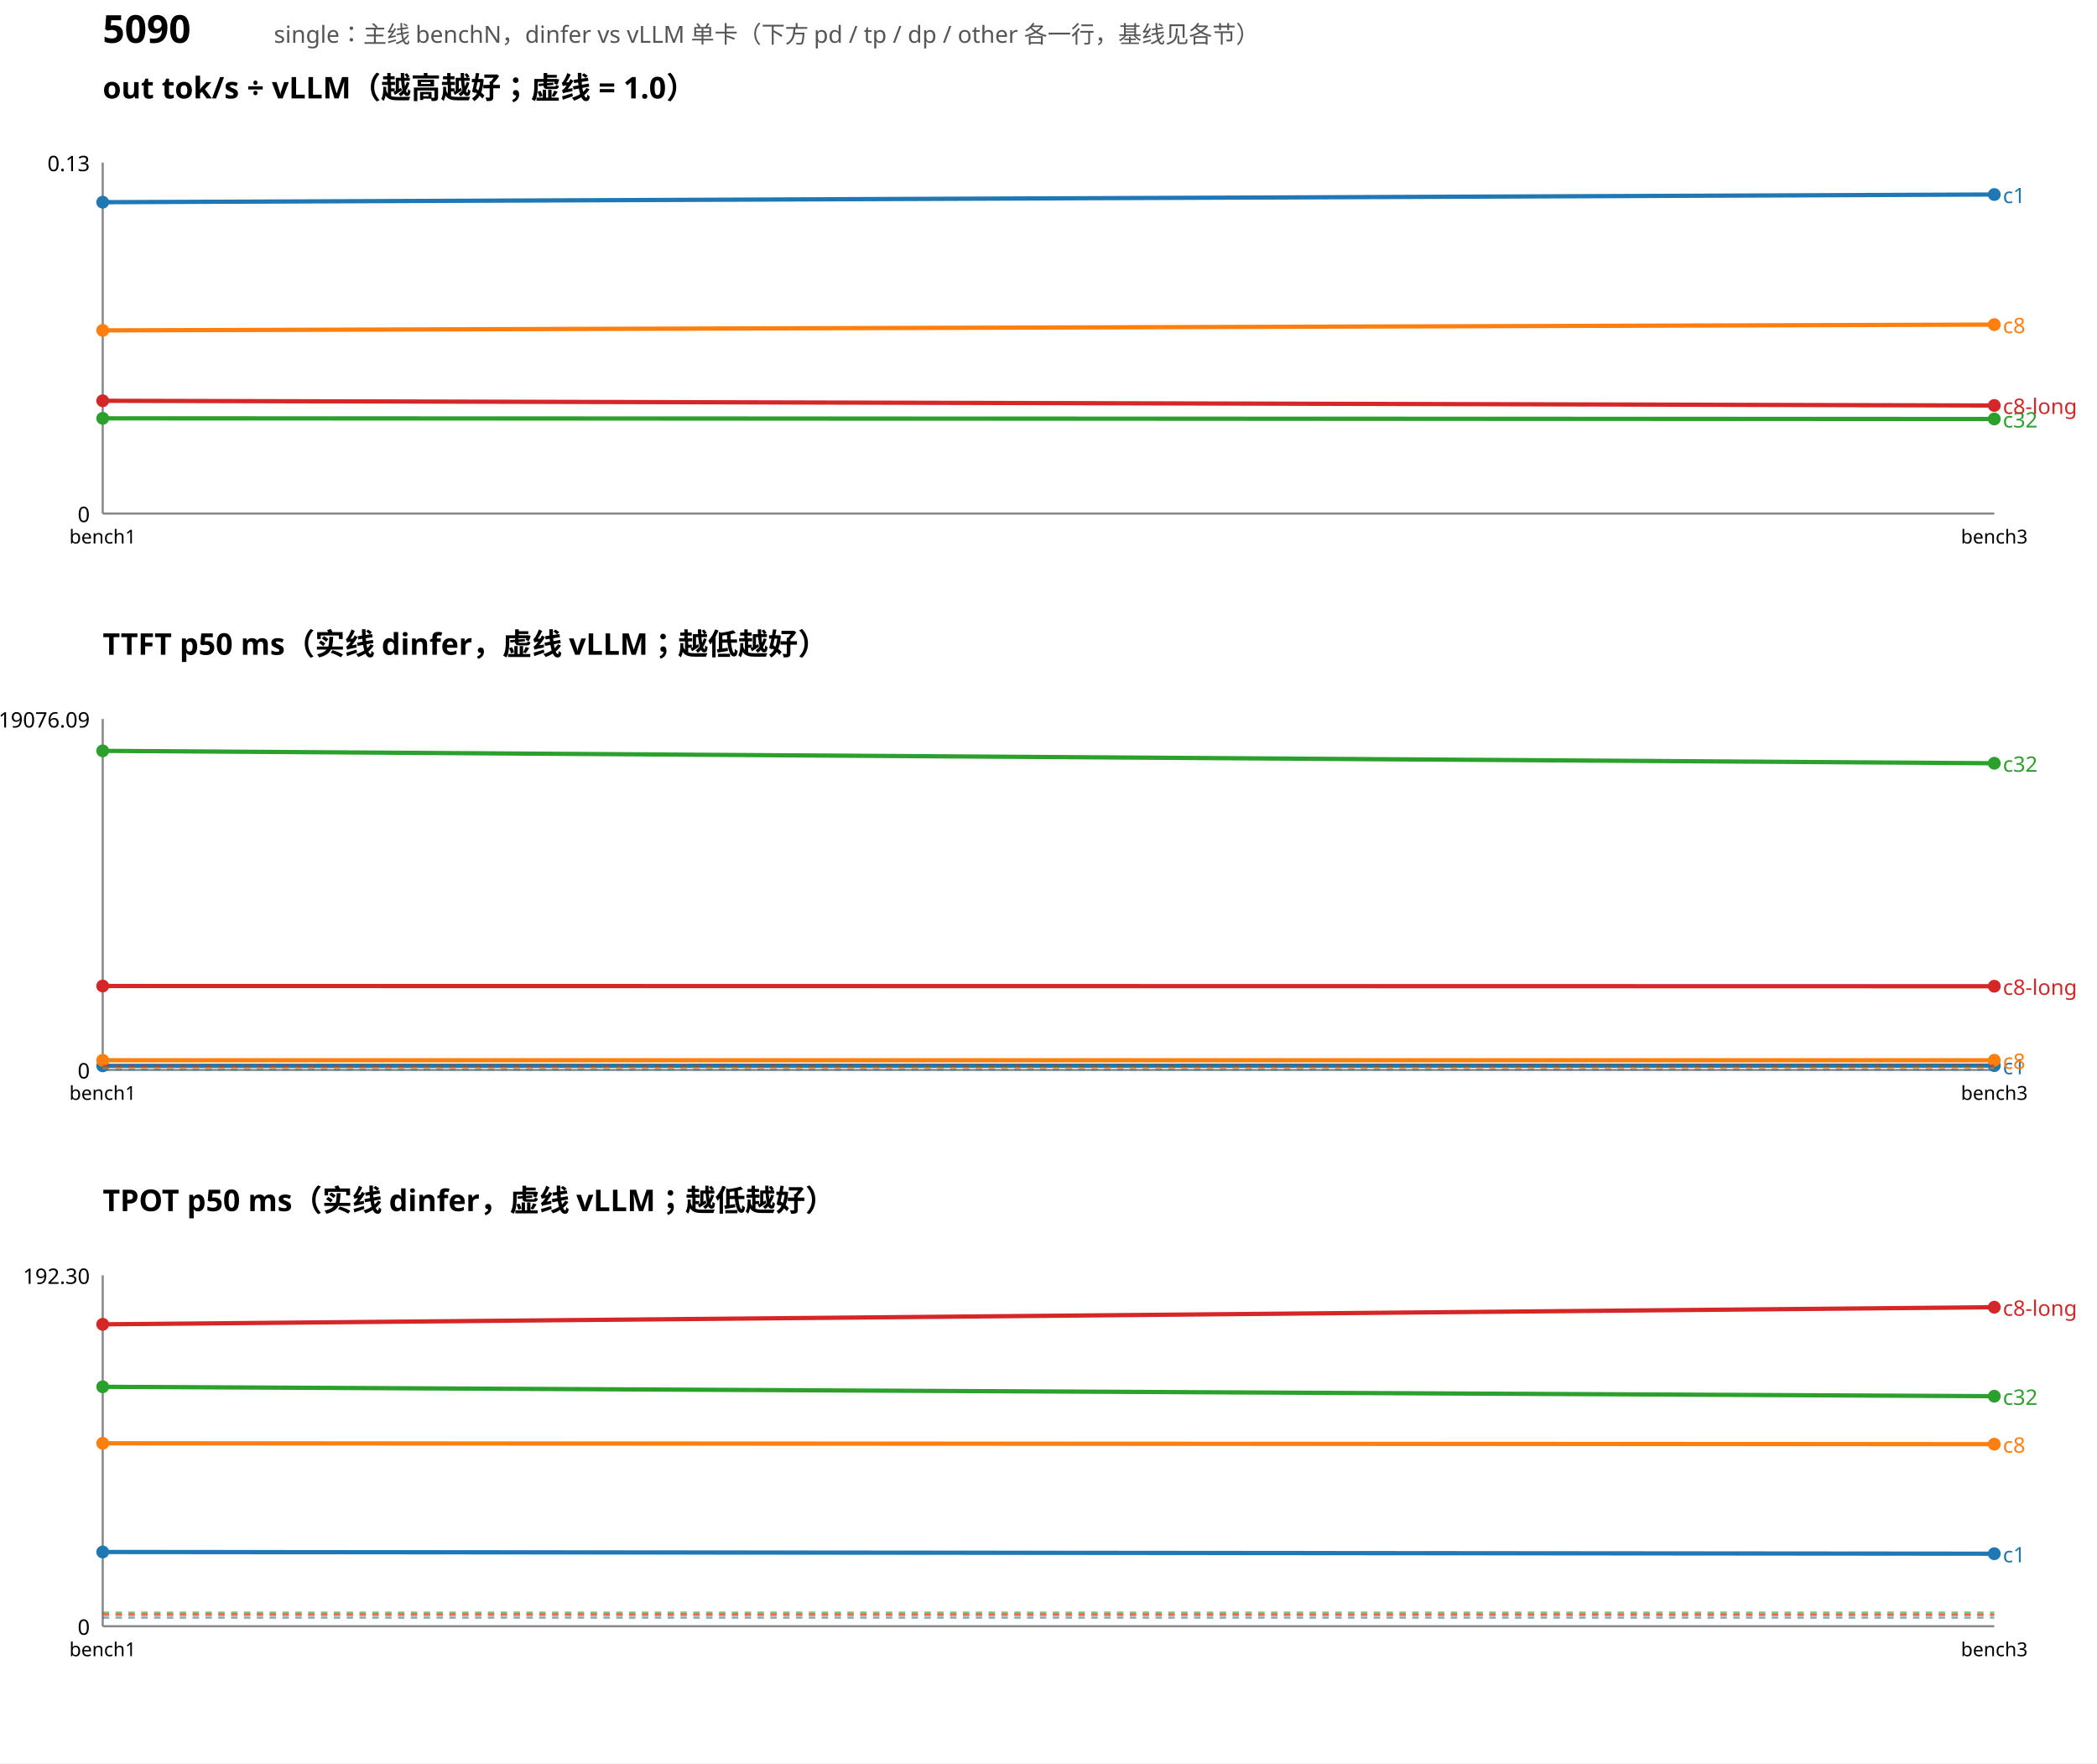
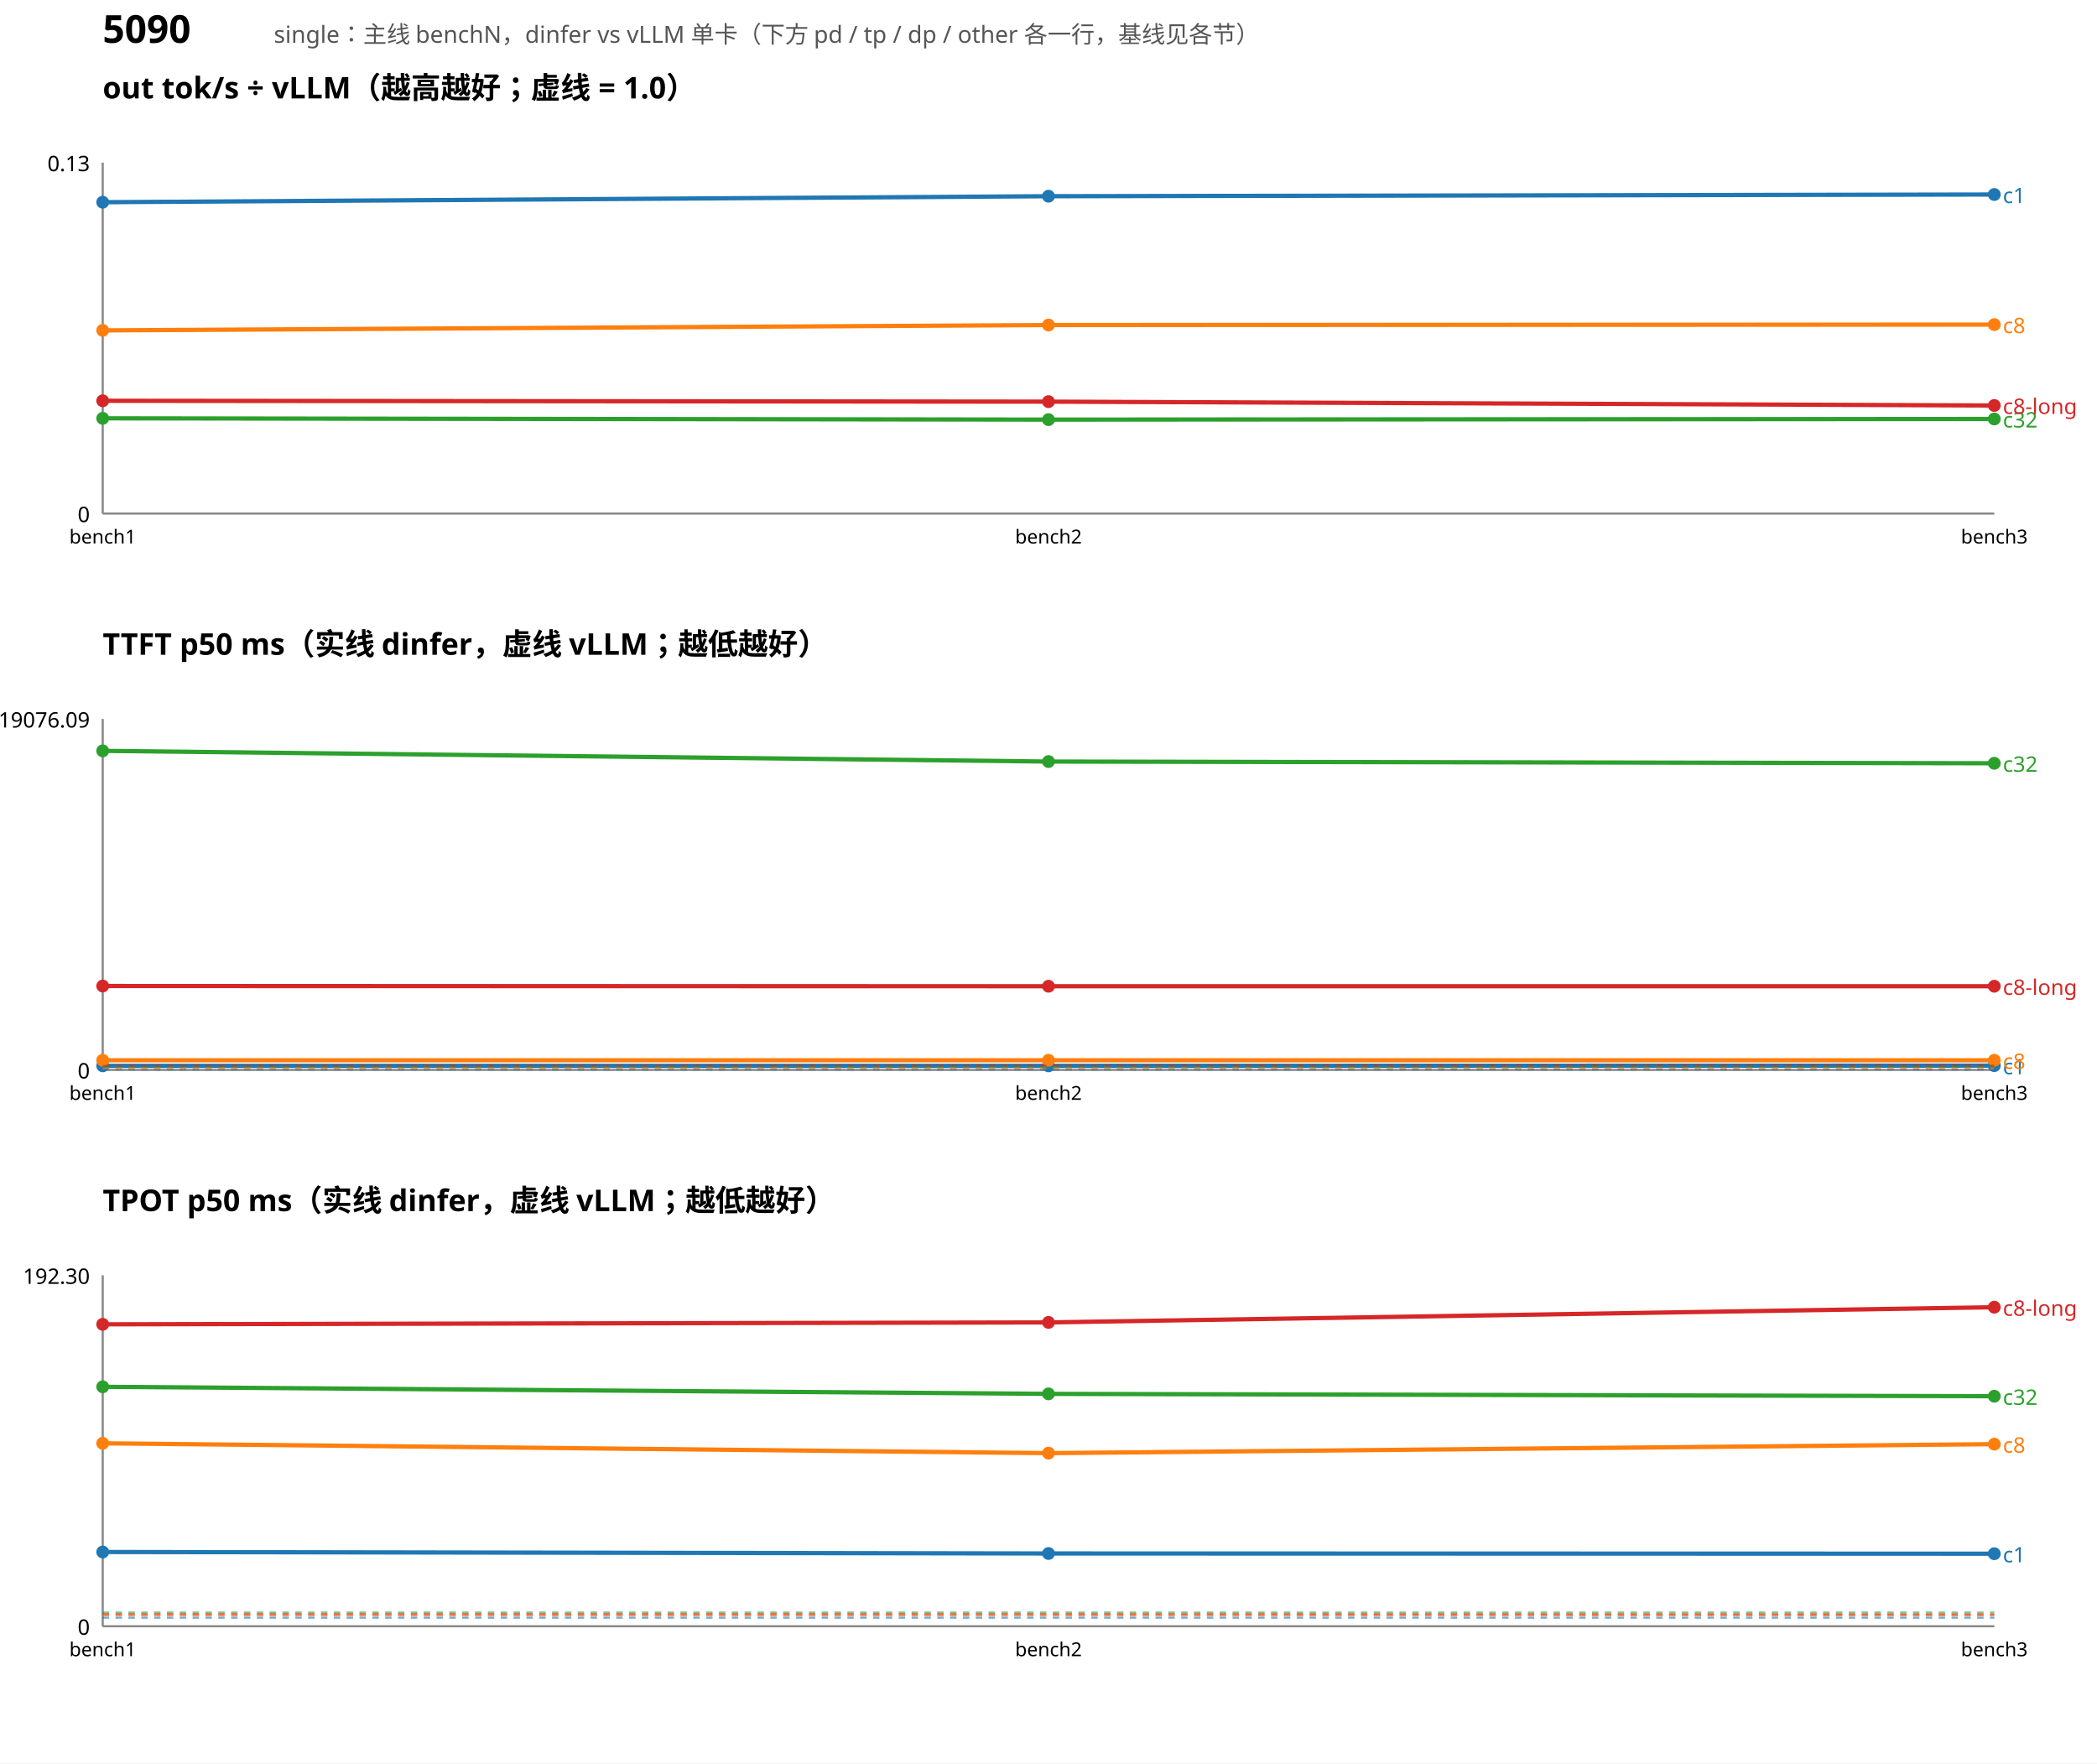
<svg xmlns="http://www.w3.org/2000/svg" width="980" height="824" font-family="sans-serif">
  <rect width="980" height="824" fill="white" />
  <text x="48" y="20" font-size="18" font-weight="bold">5090</text>
  <text x="128" y="20" font-size="11" fill="#555">single：主线 benchN，dinfer vs vLLM 单卡（下方 pd / tp / dp / other 各一行，基线见各节）</text>
  <text x="48" y="46" font-size="14" font-weight="bold">out tok/s ÷ vLLM（越高越好；虚线 = 1.0）</text>
  <line x1="48" y1="240.0" x2="932" y2="240.0" stroke="#888" />
  <line x1="48" y1="76" x2="48" y2="240.0" stroke="#888" />
  <text x="42" y="80" font-size="10" text-anchor="end">0.13</text>
  <text x="42" y="244.0" font-size="10" text-anchor="end">0</text>
  <line x1="48" y1="-1042.718" x2="932" y2="-1042.718" stroke="#444" stroke-dasharray="4 3" />
  <text x="936" y="-1038.718" font-size="10">vLLM = 1.0</text>
-   <polyline points="48.0,94.5 932.0,90.9" fill="none" stroke="#1f77b4" stroke-width="2" />
+   <polyline points="48.0,94.5 490.0,91.7 932.0,90.9" fill="none" stroke="#1f77b4" stroke-width="2" />
  <circle cx="48.0" cy="94.5" r="3" fill="#1f77b4" />
+   <circle cx="490.0" cy="91.7" r="3" fill="#1f77b4" />
  <circle cx="932.0" cy="90.9" r="3" fill="#1f77b4" />
  <text x="936" y="94.909" font-size="10" fill="#1f77b4">c1</text>
-   <polyline points="48.0,154.4 932.0,151.7" fill="none" stroke="#ff7f0e" stroke-width="2" />
+   <polyline points="48.0,154.4 490.0,151.9 932.0,151.7" fill="none" stroke="#ff7f0e" stroke-width="2" />
  <circle cx="48.0" cy="154.4" r="3" fill="#ff7f0e" />
+   <circle cx="490.0" cy="151.9" r="3" fill="#ff7f0e" />
  <circle cx="932.0" cy="151.7" r="3" fill="#ff7f0e" />
  <text x="936" y="155.701" font-size="10" fill="#ff7f0e">c8</text>
-   <polyline points="48.0,195.5 932.0,195.8" fill="none" stroke="#2ca02c" stroke-width="2" />
+   <polyline points="48.0,195.5 490.0,196.1 932.0,195.8" fill="none" stroke="#2ca02c" stroke-width="2" />
  <circle cx="48.0" cy="195.5" r="3" fill="#2ca02c" />
+   <circle cx="490.0" cy="196.1" r="3" fill="#2ca02c" />
  <circle cx="932.0" cy="195.8" r="3" fill="#2ca02c" />
  <text x="936" y="199.79" font-size="10" fill="#2ca02c">c32</text>
-   <polyline points="48.0,187.3 932.0,189.5" fill="none" stroke="#d62728" stroke-width="2" />
+   <polyline points="48.0,187.3 490.0,187.7 932.0,189.5" fill="none" stroke="#d62728" stroke-width="2" />
  <circle cx="48.0" cy="187.3" r="3" fill="#d62728" />
+   <circle cx="490.0" cy="187.7" r="3" fill="#d62728" />
  <circle cx="932.0" cy="189.5" r="3" fill="#d62728" />
  <text x="936" y="193.454" font-size="10" fill="#d62728">c8-long</text>
  <text x="48.0" y="254.0" font-size="9" text-anchor="middle">bench1</text>
+   <text x="490.0" y="254.0" font-size="9" text-anchor="middle">bench2</text>
  <text x="932.0" y="254.0" font-size="9" text-anchor="middle">bench3</text>
  <text x="48" y="306" font-size="14" font-weight="bold">TTFT p50 ms（实线 dinfer，虚线 vLLM；越低越好）</text>
  <line x1="48" y1="500.0" x2="932" y2="500.0" stroke="#888" />
  <line x1="48" y1="336" x2="48" y2="500.0" stroke="#888" />
  <text x="42" y="340" font-size="10" text-anchor="end">19076.09</text>
  <text x="42" y="504.0" font-size="10" text-anchor="end">0</text>
-   <polyline points="48.0,498.1 932.0,498.0" fill="none" stroke="#1f77b4" stroke-width="2" />
+   <polyline points="48.0,498.1 490.0,498.1 932.0,498.0" fill="none" stroke="#1f77b4" stroke-width="2" />
  <circle cx="48.0" cy="498.1" r="3" fill="#1f77b4" />
+   <circle cx="490.0" cy="498.1" r="3" fill="#1f77b4" />
  <circle cx="932.0" cy="498.0" r="3" fill="#1f77b4" />
-   <polyline points="48.0,499.8 932.0,499.8" fill="none" stroke="#1f77b4" stroke-width="1" stroke-dasharray="3 3" opacity="0.6" />
+   <polyline points="48.0,499.8 490.0,499.8 932.0,499.8" fill="none" stroke="#1f77b4" stroke-width="1" stroke-dasharray="3 3" opacity="0.6" />
  <text x="936" y="502.049" font-size="10" fill="#1f77b4">c1</text>
-   <polyline points="48.0,495.5 932.0,495.5" fill="none" stroke="#ff7f0e" stroke-width="2" />
+   <polyline points="48.0,495.5 490.0,495.5 932.0,495.5" fill="none" stroke="#ff7f0e" stroke-width="2" />
  <circle cx="48.0" cy="495.5" r="3" fill="#ff7f0e" />
+   <circle cx="490.0" cy="495.5" r="3" fill="#ff7f0e" />
  <circle cx="932.0" cy="495.5" r="3" fill="#ff7f0e" />
-   <polyline points="48.0,499.2 932.0,499.2" fill="none" stroke="#ff7f0e" stroke-width="1" stroke-dasharray="3 3" opacity="0.6" />
+   <polyline points="48.0,499.2 490.0,499.2 932.0,499.2" fill="none" stroke="#ff7f0e" stroke-width="1" stroke-dasharray="3 3" opacity="0.6" />
  <text x="936" y="499.547" font-size="10" fill="#ff7f0e">c8</text>
-   <polyline points="48.0,350.9 932.0,356.7" fill="none" stroke="#2ca02c" stroke-width="2" />
+   <polyline points="48.0,350.9 490.0,355.9 932.0,356.7" fill="none" stroke="#2ca02c" stroke-width="2" />
  <circle cx="48.0" cy="350.9" r="3" fill="#2ca02c" />
+   <circle cx="490.0" cy="355.9" r="3" fill="#2ca02c" />
  <circle cx="932.0" cy="356.7" r="3" fill="#2ca02c" />
-   <polyline points="48.0,498.5 932.0,498.5" fill="none" stroke="#2ca02c" stroke-width="1" stroke-dasharray="3 3" opacity="0.6" />
+   <polyline points="48.0,498.5 490.0,498.5 932.0,498.5" fill="none" stroke="#2ca02c" stroke-width="1" stroke-dasharray="3 3" opacity="0.6" />
  <text x="936" y="360.688" font-size="10" fill="#2ca02c">c32</text>
-   <polyline points="48.0,460.8 932.0,460.9" fill="none" stroke="#d62728" stroke-width="2" />
+   <polyline points="48.0,460.8 490.0,460.9 932.0,460.9" fill="none" stroke="#d62728" stroke-width="2" />
  <circle cx="48.0" cy="460.8" r="3" fill="#d62728" />
+   <circle cx="490.0" cy="460.9" r="3" fill="#d62728" />
  <circle cx="932.0" cy="460.9" r="3" fill="#d62728" />
-   <polyline points="48.0,498.1 932.0,498.0" fill="none" stroke="#d62728" stroke-width="1" stroke-dasharray="3 3" opacity="0.6" />
+   <polyline points="48.0,498.1 490.0,498.0 932.0,498.0" fill="none" stroke="#d62728" stroke-width="1" stroke-dasharray="3 3" opacity="0.6" />
  <text x="936" y="464.933" font-size="10" fill="#d62728">c8-long</text>
  <text x="48.0" y="514.0" font-size="9" text-anchor="middle">bench1</text>
+   <text x="490.0" y="514.0" font-size="9" text-anchor="middle">bench2</text>
  <text x="932.0" y="514.0" font-size="9" text-anchor="middle">bench3</text>
  <text x="48" y="566" font-size="14" font-weight="bold">TPOT p50 ms（实线 dinfer，虚线 vLLM；越低越好）</text>
  <line x1="48" y1="760.0" x2="932" y2="760.0" stroke="#888" />
  <line x1="48" y1="596" x2="48" y2="760.0" stroke="#888" />
  <text x="42" y="600" font-size="10" text-anchor="end">192.30</text>
  <text x="42" y="764.0" font-size="10" text-anchor="end">0</text>
-   <polyline points="48.0,725.3 932.0,726.1" fill="none" stroke="#1f77b4" stroke-width="2" />
+   <polyline points="48.0,725.3 490.0,726.0 932.0,726.1" fill="none" stroke="#1f77b4" stroke-width="2" />
  <circle cx="48.0" cy="725.3" r="3" fill="#1f77b4" />
+   <circle cx="490.0" cy="726.0" r="3" fill="#1f77b4" />
  <circle cx="932.0" cy="726.1" r="3" fill="#1f77b4" />
-   <polyline points="48.0,756.0 932.0,756.0" fill="none" stroke="#1f77b4" stroke-width="1" stroke-dasharray="3 3" opacity="0.6" />
+   <polyline points="48.0,756.0 490.0,756.0 932.0,756.0" fill="none" stroke="#1f77b4" stroke-width="1" stroke-dasharray="3 3" opacity="0.6" />
  <text x="936" y="730.135" font-size="10" fill="#1f77b4">c1</text>
-   <polyline points="48.0,674.5 932.0,674.9" fill="none" stroke="#ff7f0e" stroke-width="2" />
+   <polyline points="48.0,674.5 490.0,679.1 932.0,674.9" fill="none" stroke="#ff7f0e" stroke-width="2" />
  <circle cx="48.0" cy="674.5" r="3" fill="#ff7f0e" />
+   <circle cx="490.0" cy="679.1" r="3" fill="#ff7f0e" />
  <circle cx="932.0" cy="674.9" r="3" fill="#ff7f0e" />
-   <polyline points="48.0,754.9 932.0,754.9" fill="none" stroke="#ff7f0e" stroke-width="1" stroke-dasharray="3 3" opacity="0.6" />
+   <polyline points="48.0,754.9 490.0,754.9 932.0,754.9" fill="none" stroke="#ff7f0e" stroke-width="1" stroke-dasharray="3 3" opacity="0.6" />
  <text x="936" y="678.9" font-size="10" fill="#ff7f0e">c8</text>
-   <polyline points="48.0,648.1 932.0,652.5" fill="none" stroke="#2ca02c" stroke-width="2" />
+   <polyline points="48.0,648.1 490.0,651.4 932.0,652.5" fill="none" stroke="#2ca02c" stroke-width="2" />
  <circle cx="48.0" cy="648.1" r="3" fill="#2ca02c" />
+   <circle cx="490.0" cy="651.4" r="3" fill="#2ca02c" />
  <circle cx="932.0" cy="652.5" r="3" fill="#2ca02c" />
-   <polyline points="48.0,753.6 932.0,753.6" fill="none" stroke="#2ca02c" stroke-width="1" stroke-dasharray="3 3" opacity="0.6" />
+   <polyline points="48.0,753.6 490.0,753.6 932.0,753.6" fill="none" stroke="#2ca02c" stroke-width="1" stroke-dasharray="3 3" opacity="0.6" />
  <text x="936" y="656.54" font-size="10" fill="#2ca02c">c32</text>
-   <polyline points="48.0,618.9 932.0,610.9" fill="none" stroke="#d62728" stroke-width="2" />
+   <polyline points="48.0,618.9 490.0,618.0 932.0,610.9" fill="none" stroke="#d62728" stroke-width="2" />
  <circle cx="48.0" cy="618.9" r="3" fill="#d62728" />
+   <circle cx="490.0" cy="618.0" r="3" fill="#d62728" />
  <circle cx="932.0" cy="610.9" r="3" fill="#d62728" />
-   <polyline points="48.0,754.4 932.0,754.5" fill="none" stroke="#d62728" stroke-width="1" stroke-dasharray="3 3" opacity="0.6" />
+   <polyline points="48.0,754.4 490.0,754.4 932.0,754.5" fill="none" stroke="#d62728" stroke-width="1" stroke-dasharray="3 3" opacity="0.6" />
  <text x="936" y="614.909" font-size="10" fill="#d62728">c8-long</text>
  <text x="48.0" y="774.0" font-size="9" text-anchor="middle">bench1</text>
+   <text x="490.0" y="774.0" font-size="9" text-anchor="middle">bench2</text>
  <text x="932.0" y="774.0" font-size="9" text-anchor="middle">bench3</text>
</svg>
